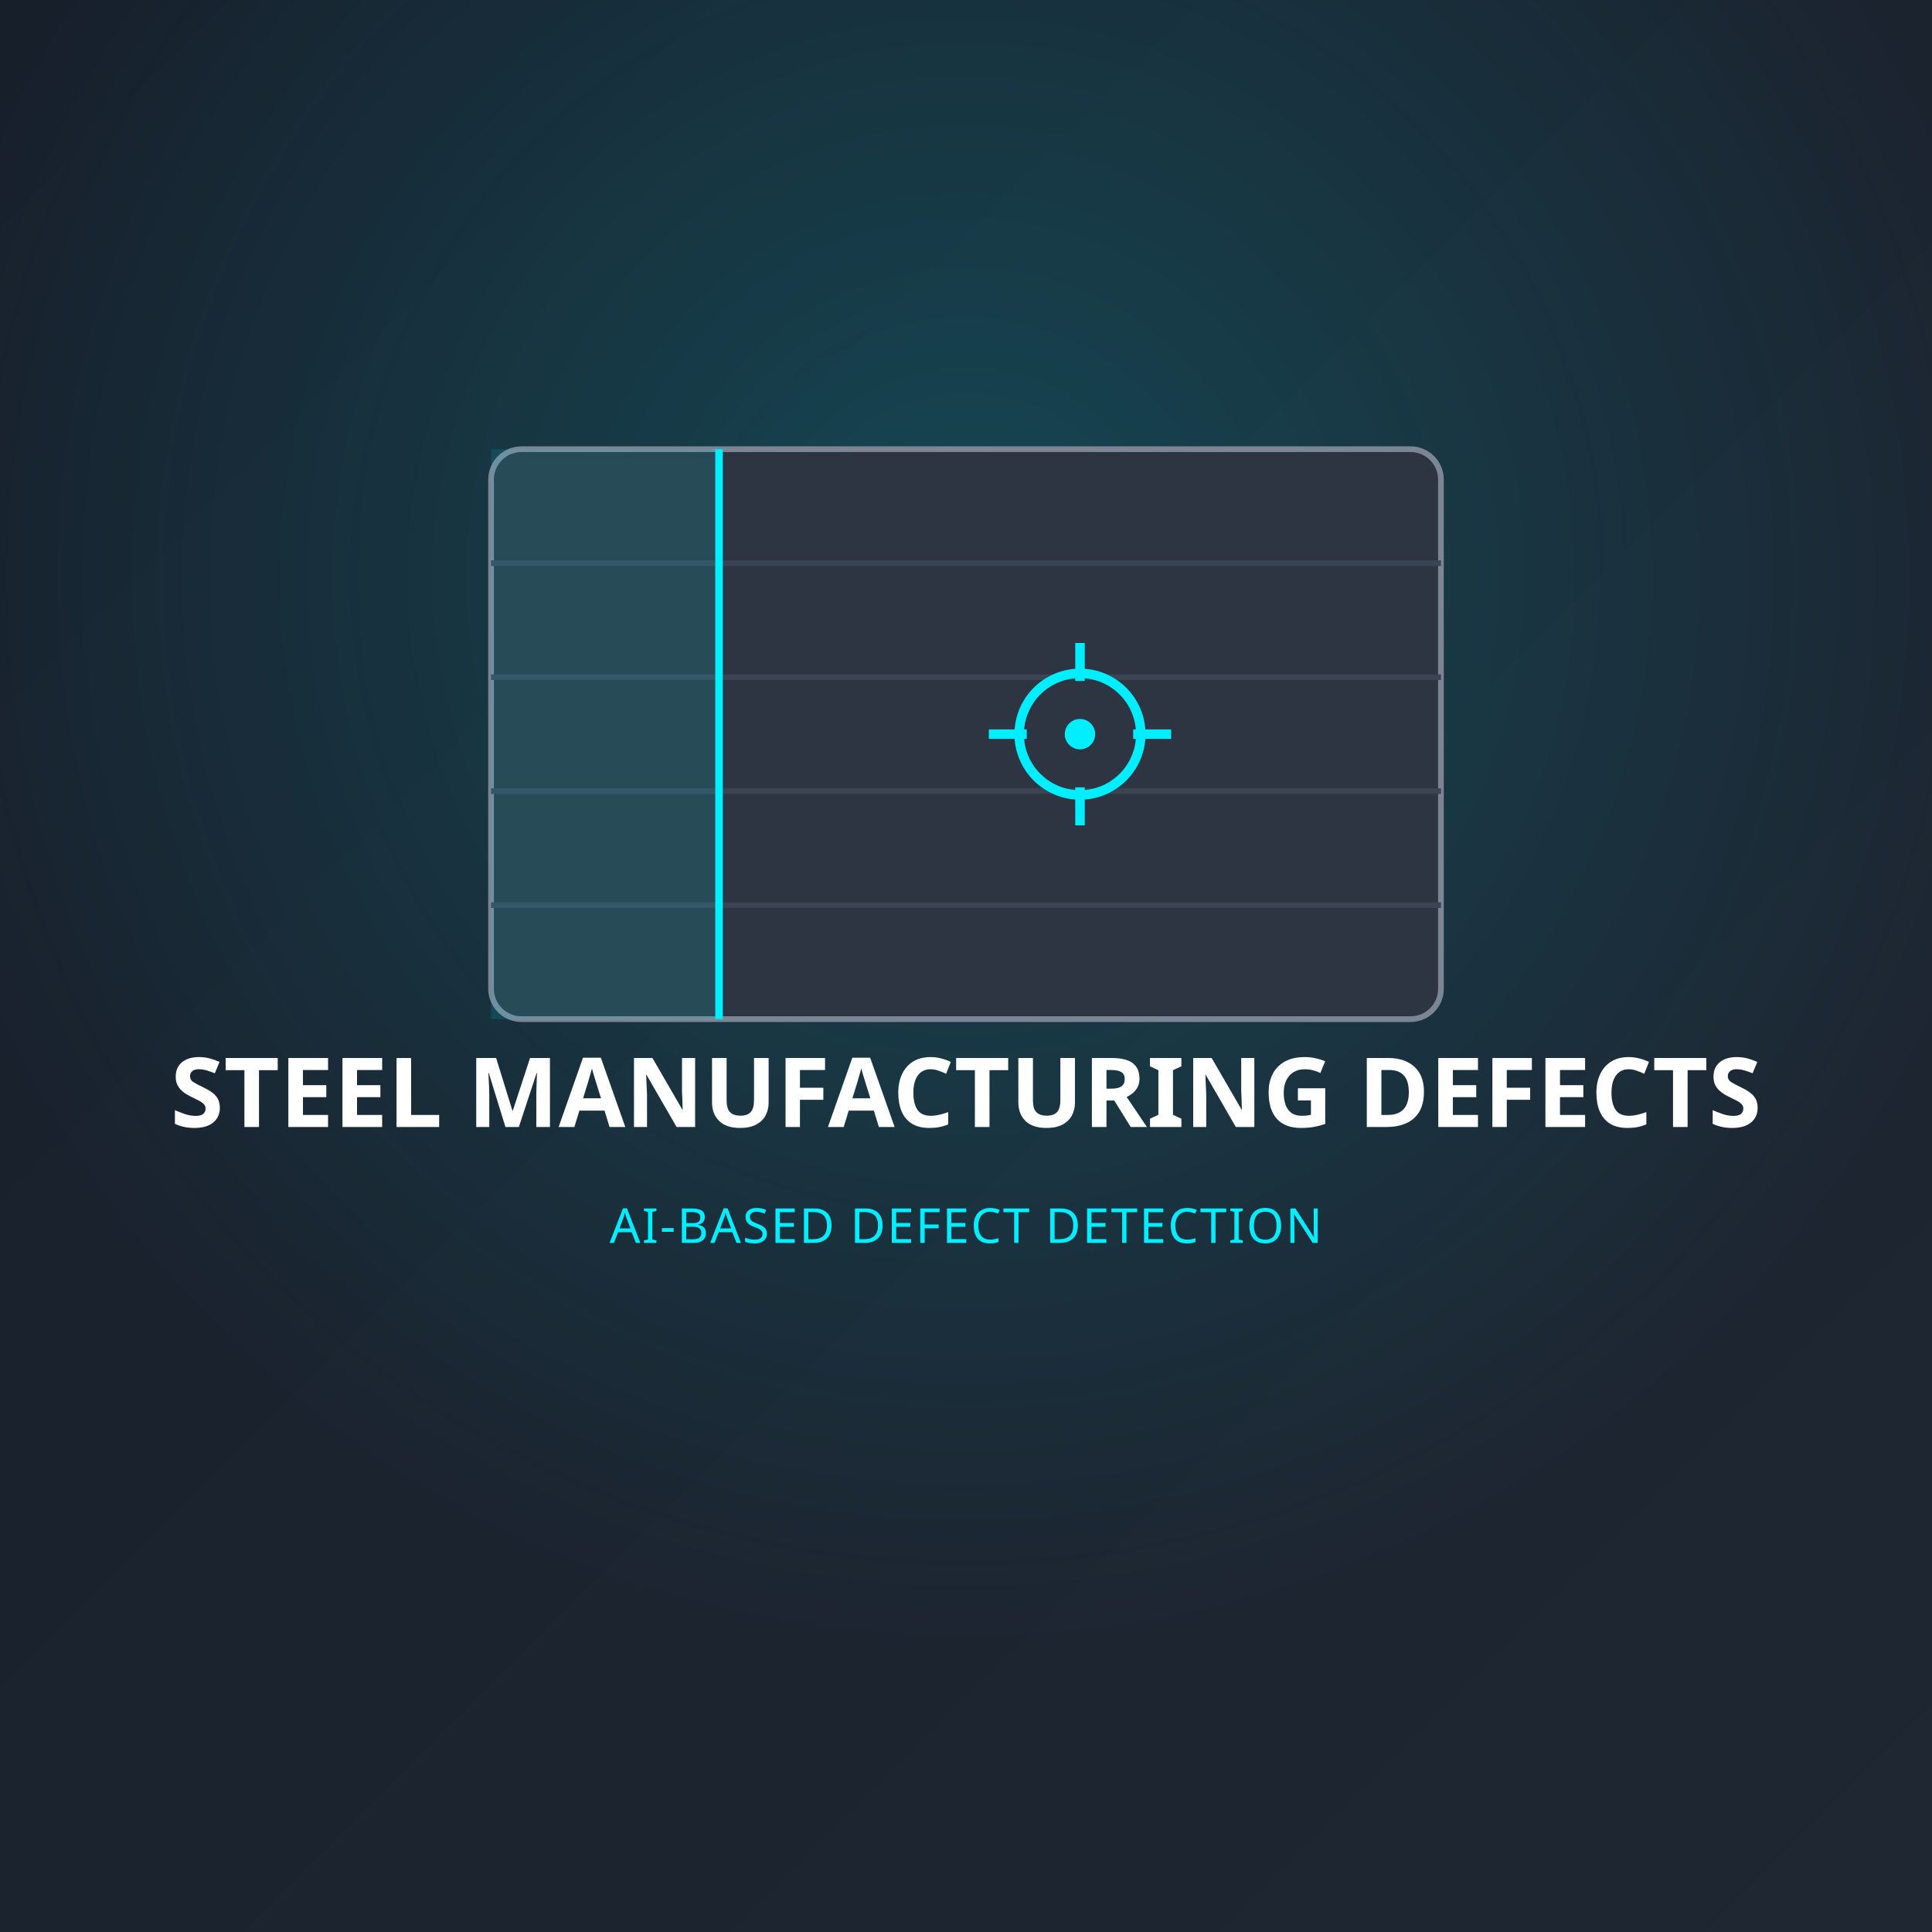
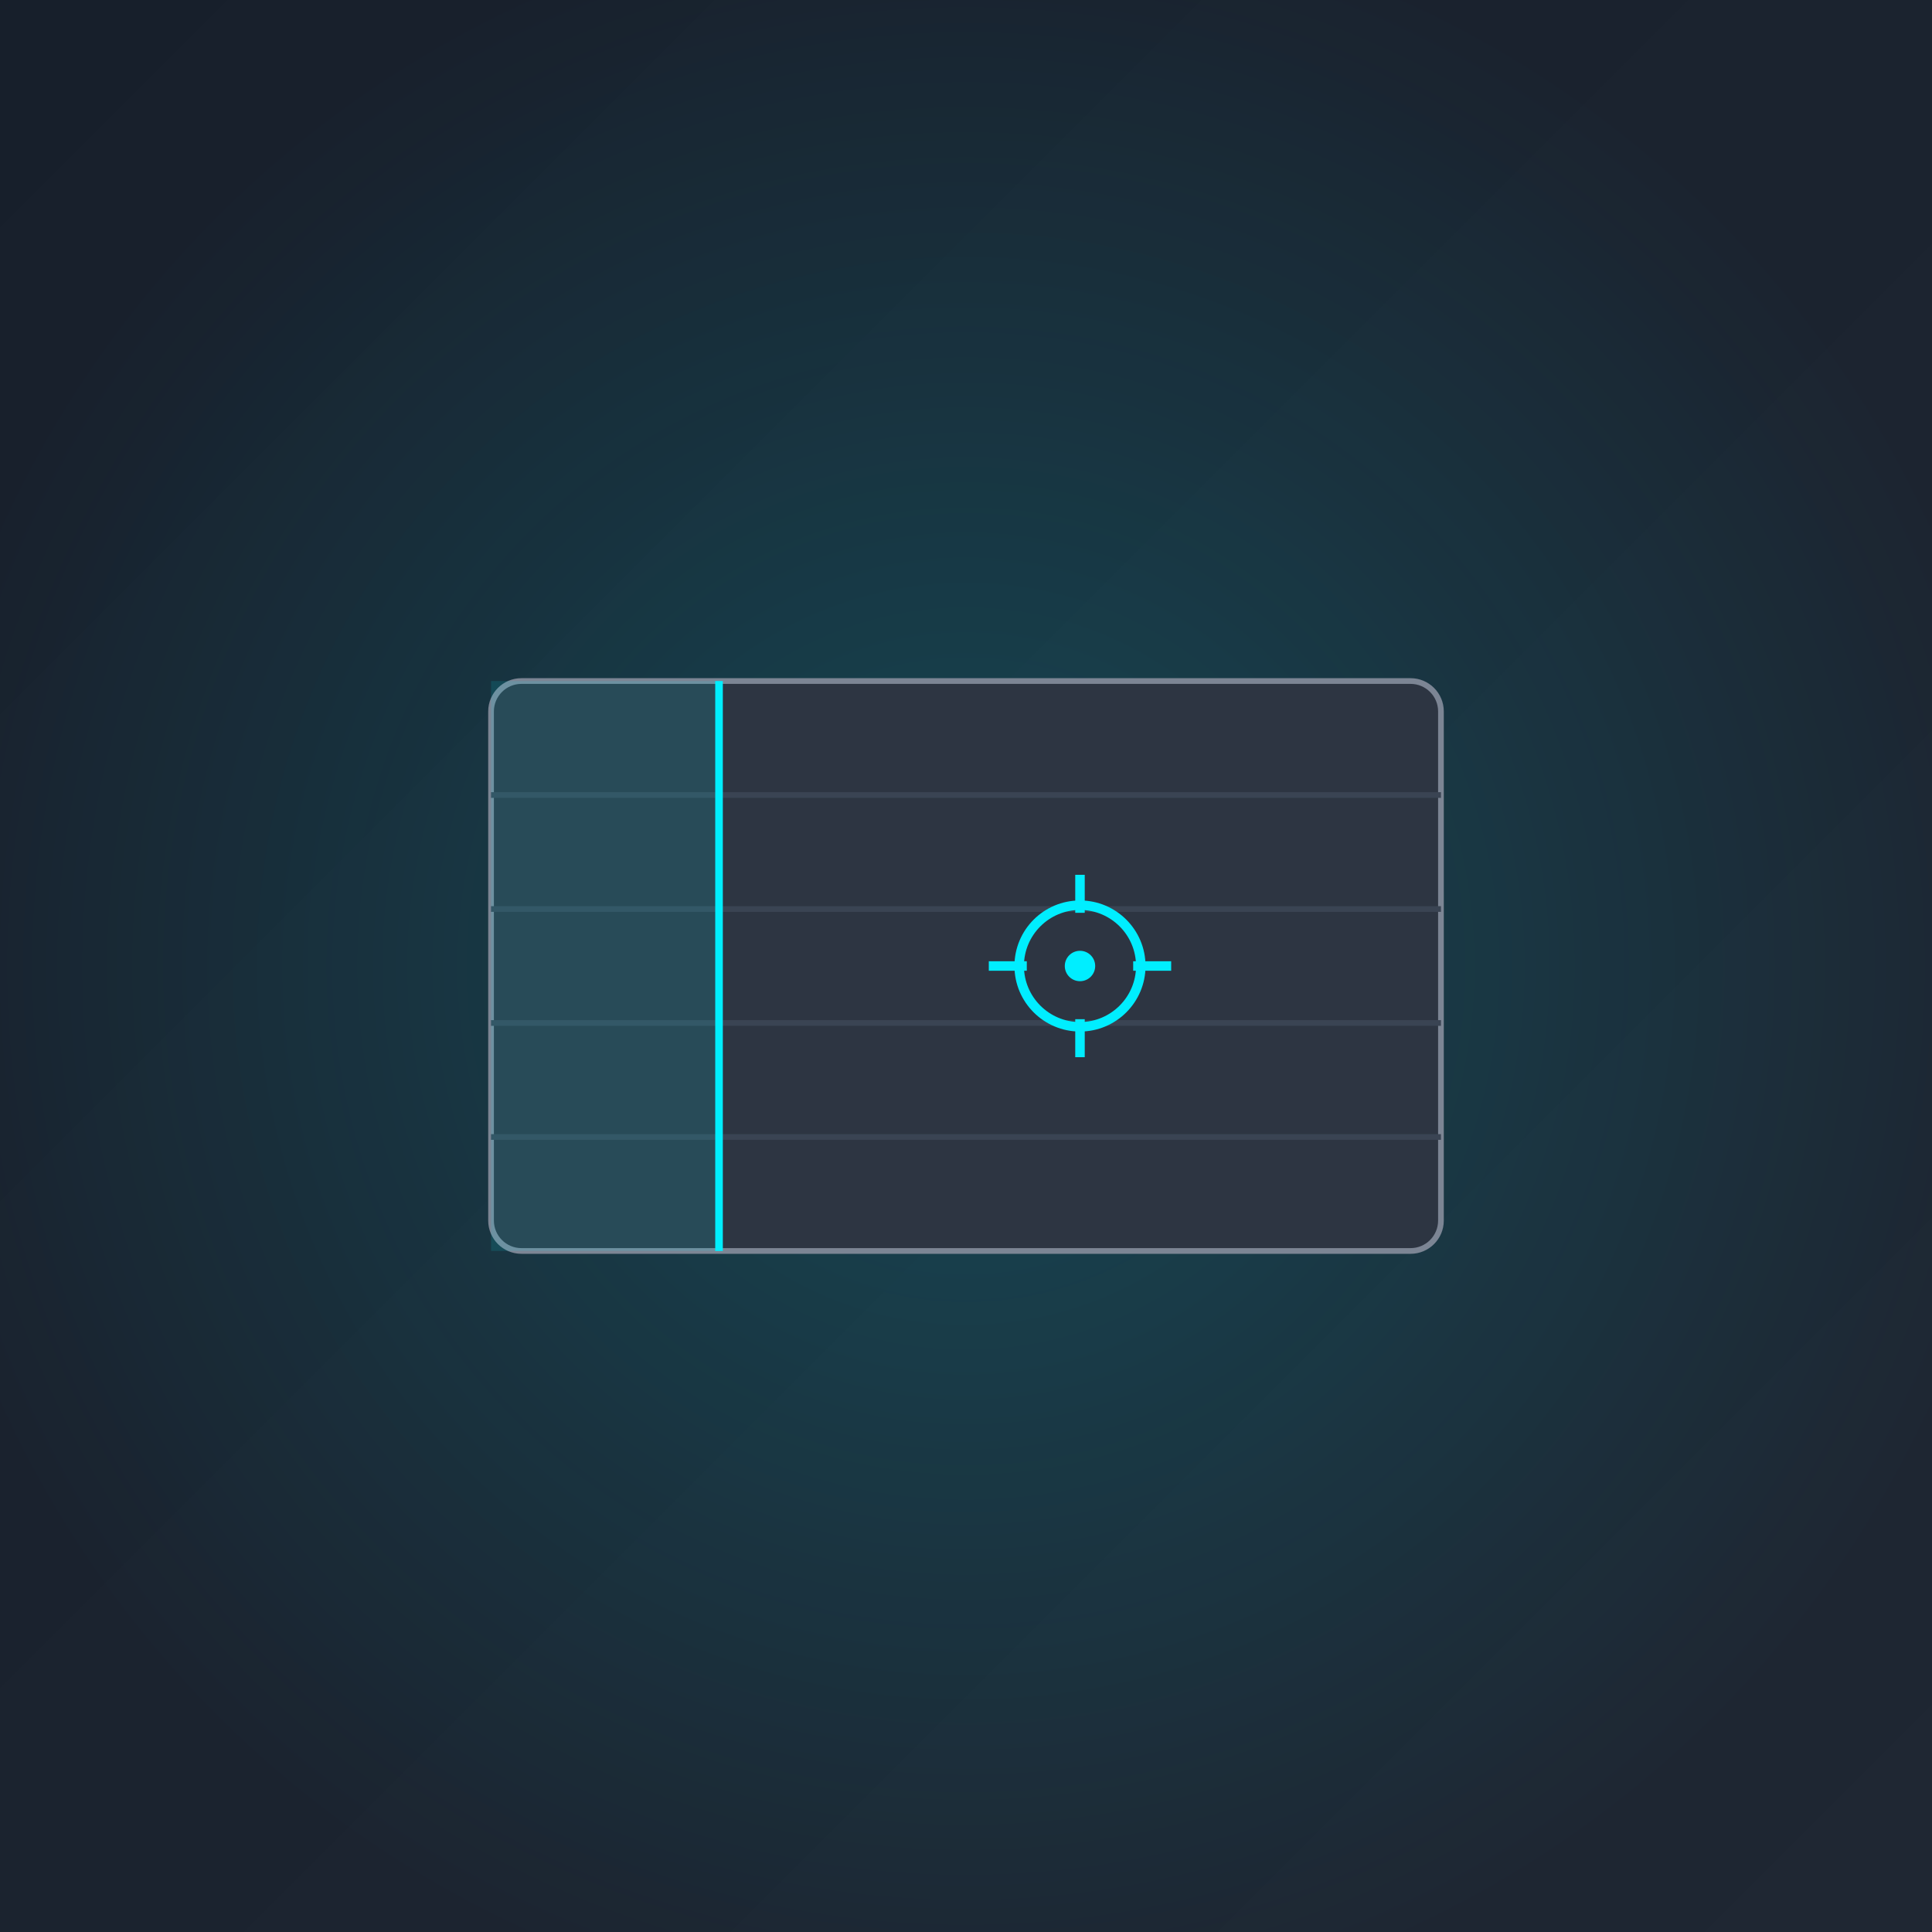
<svg xmlns="http://www.w3.org/2000/svg" viewBox="0 0 600 600">
  <defs>
    <linearGradient id="bgSM" x1="0%" y1="0%" x2="100%" y2="100%">
      <stop offset="0%" stop-color="#171f2b" />
      <stop offset="100%" stop-color="#1f2733" />
    </linearGradient>
-     <radialGradient id="glowSM" cx="50%" cy="30%" r="55%">
+     <radialGradient id="glowSM" cx="50%" cy="50%" r="55%">
      <stop offset="0%" stop-color="#0ef" stop-opacity="0.18" />
      <stop offset="100%" stop-color="#0ef" stop-opacity="0" />
    </radialGradient>
  </defs>
  <rect width="600" height="600" fill="url(#bgSM)" />
  <rect width="600" height="600" fill="url(#glowSM)" />
-   <g transform="translate(300,228) scale(1.18) translate(-300,-195)">
+   <g transform="translate(300,300) scale(1.18) translate(-300,-195)">
    <rect x="175" y="120" width="250" height="150" rx="8" fill="#2d3542" stroke="#7c8594" stroke-width="1.5" />
    <g stroke="#3a4453" stroke-width="1.5">
      <line x1="175" y1="150" x2="425" y2="150" />
      <line x1="175" y1="180" x2="425" y2="180" />
      <line x1="175" y1="210" x2="425" y2="210" />
      <line x1="175" y1="240" x2="425" y2="240" />
    </g>
    <rect x="175" y="120" width="60" height="150" fill="#0ef" opacity="0.12" />
    <line x1="235" y1="120" x2="235" y2="270" stroke="#0ef" stroke-width="2" />
    <circle cx="330" cy="195" r="16" fill="none" stroke="#0ef" stroke-width="2.5" />
    <line x1="330" y1="171" x2="330" y2="181" stroke="#0ef" stroke-width="2.5" />
    <line x1="330" y1="209" x2="330" y2="219" stroke="#0ef" stroke-width="2.5" />
    <line x1="306" y1="195" x2="316" y2="195" stroke="#0ef" stroke-width="2.5" />
    <line x1="344" y1="195" x2="354" y2="195" stroke="#0ef" stroke-width="2.5" />
    <circle cx="330" cy="195" r="4" fill="#0ef" />
  </g>
-   <text x="300" y="350" font-family="Poppins, sans-serif" font-size="30" font-weight="700" fill="#fff" text-anchor="middle">STEEL MANUFACTURING DEFECTS</text>
-   <text x="300" y="386" font-family="Poppins, sans-serif" font-size="15" fill="#0ef" text-anchor="middle" letter-spacing="0.5">AI-BASED DEFECT DETECTION</text>
</svg>
